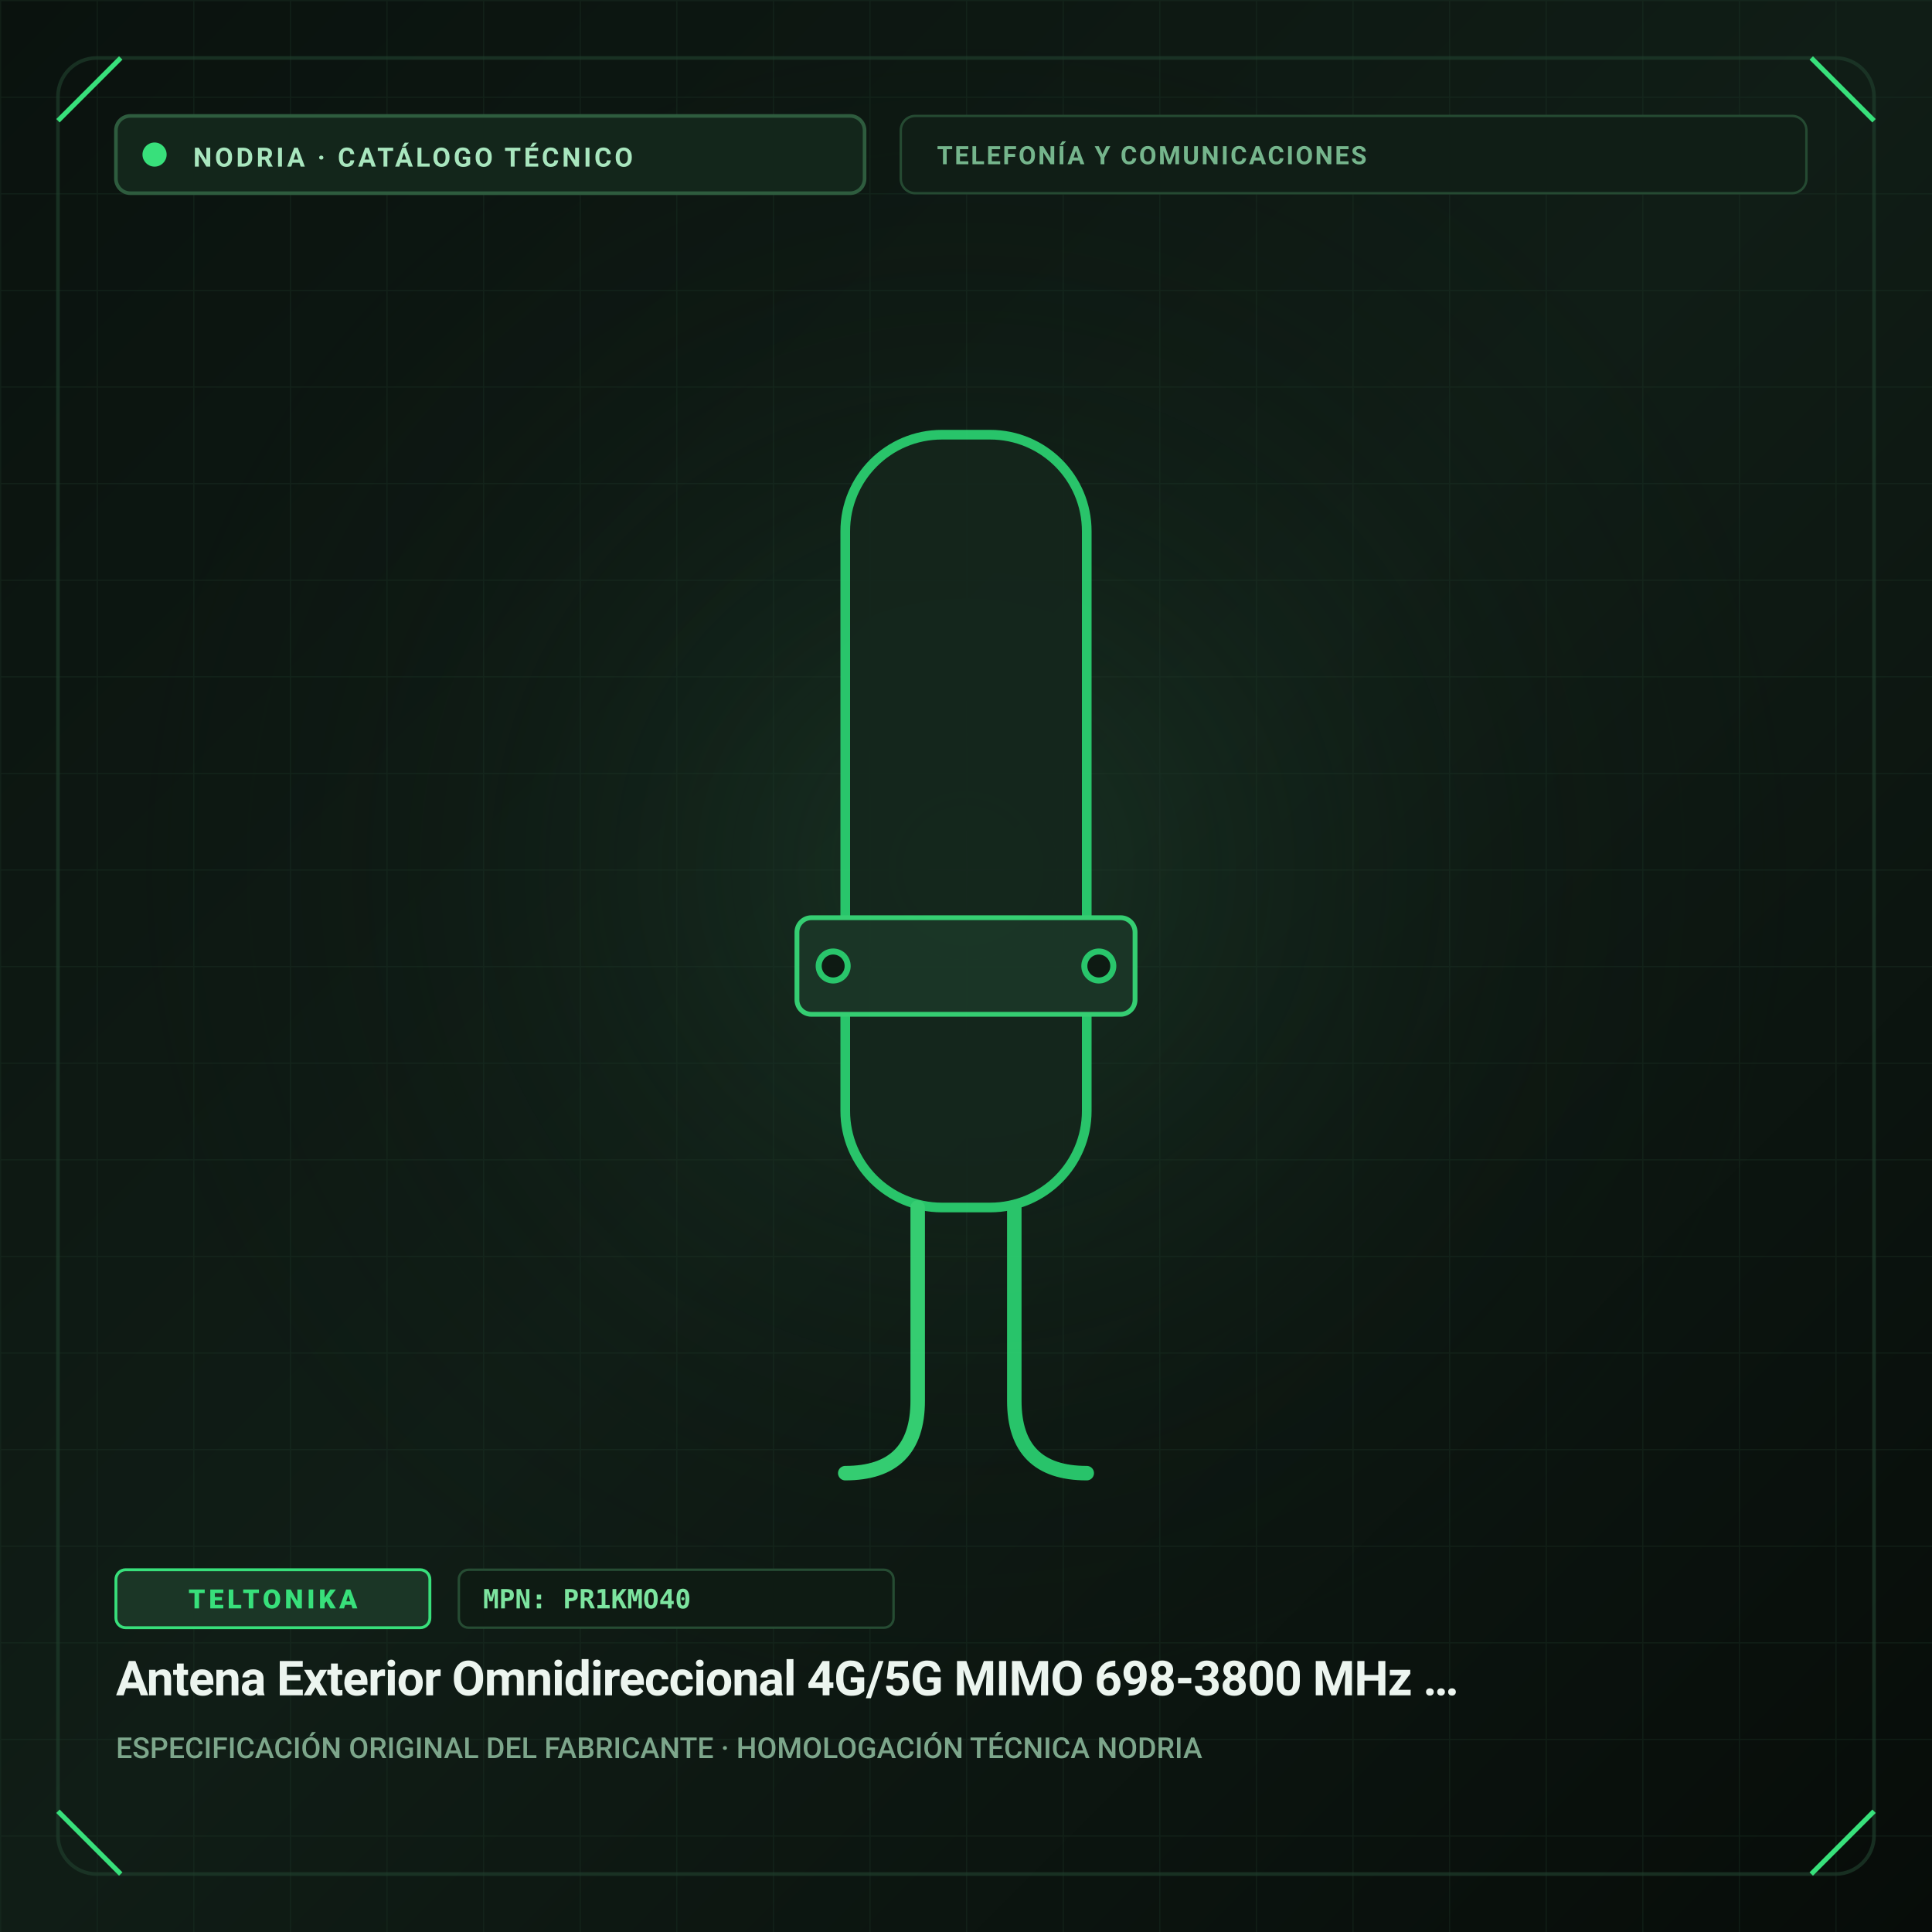
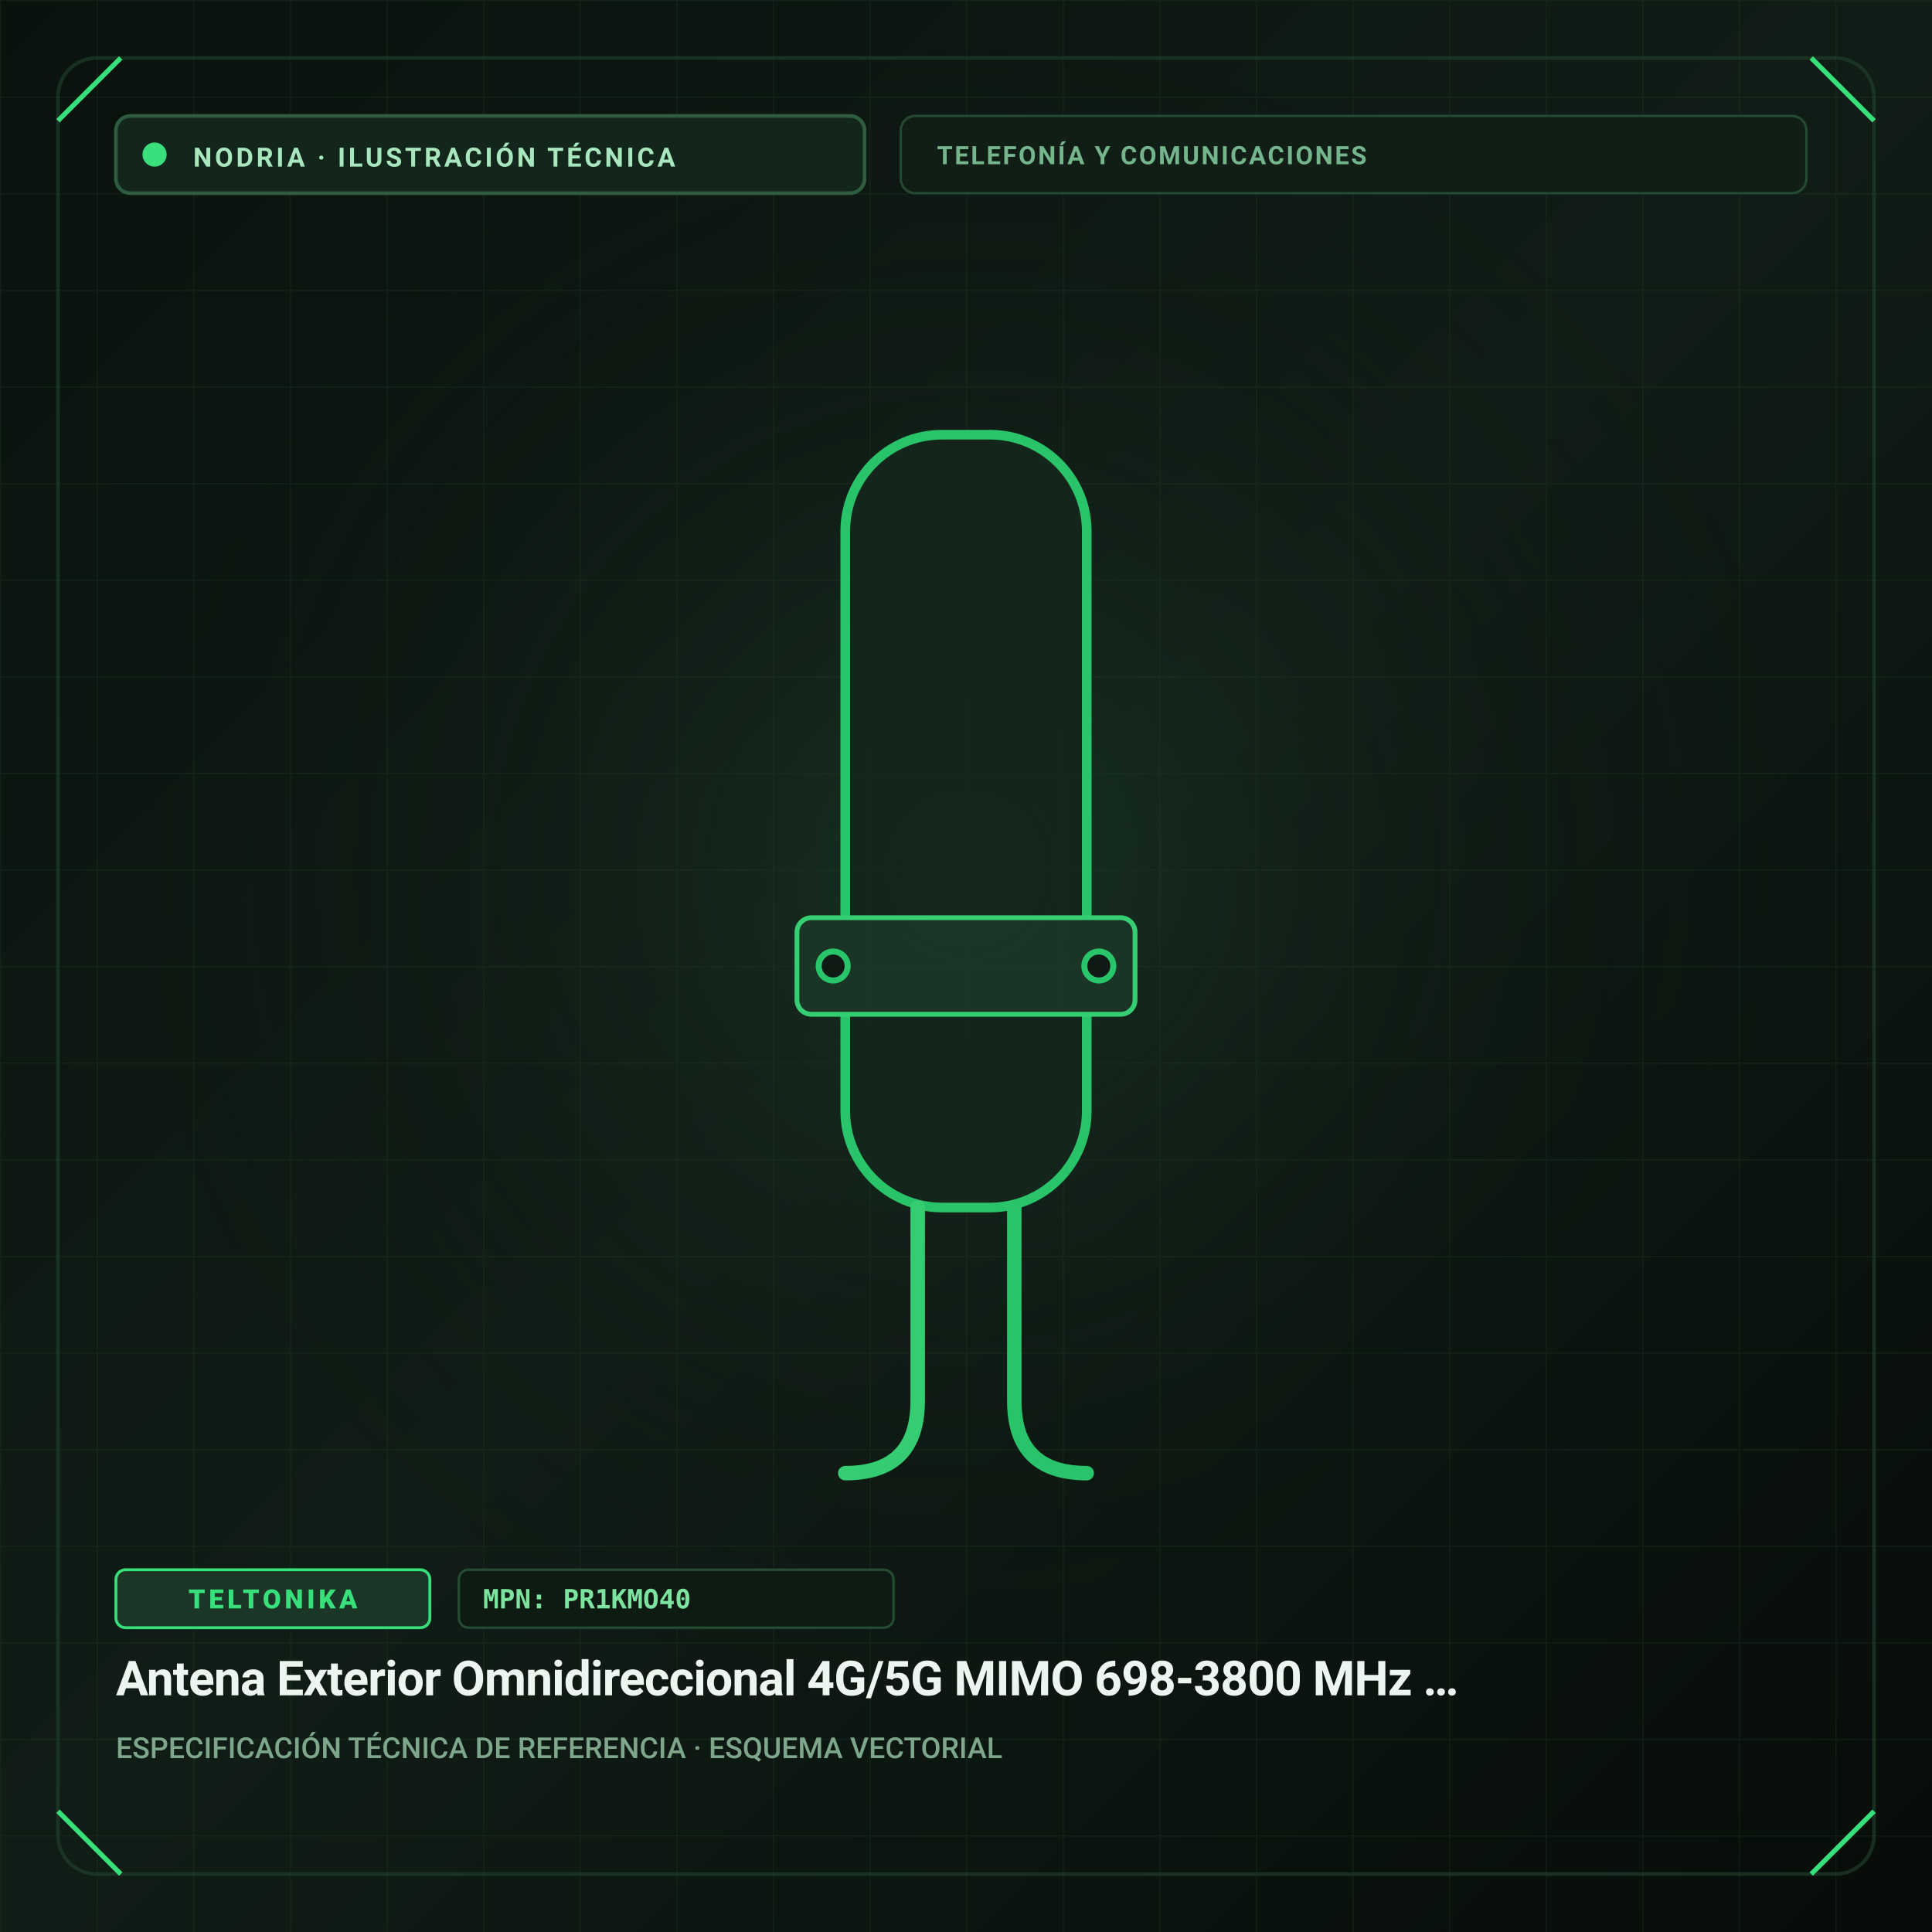
<svg xmlns="http://www.w3.org/2000/svg" viewBox="0 0 800 800" width="800" height="800">
  <defs>
    <linearGradient id="bg-grad" x1="0%" y1="0%" x2="100%" y2="100%">
      <stop offset="0%" stop-color="#0a120e" />
      <stop offset="50%" stop-color="#101d16" />
      <stop offset="100%" stop-color="#070c09" />
    </linearGradient>
    <radialGradient id="center-glow" cx="50%" cy="45%" r="45%">
      <stop offset="0%" stop-color="#234c34" stop-opacity="0.45" />
      <stop offset="70%" stop-color="#101e16" stop-opacity="0.1" />
      <stop offset="100%" stop-color="#0a120e" stop-opacity="0" />
    </radialGradient>
    <pattern id="tech-grid" width="40" height="40" patternUnits="userSpaceOnUse">
      <path d="M 40 0 L 0 0 0 40" fill="none" stroke="#1d3829" stroke-width="1" stroke-opacity="0.35" />
    </pattern>
  </defs>
  <rect width="800" height="800" fill="url(#bg-grad)" />
  <rect width="800" height="800" fill="url(#center-glow)" />
  <rect width="800" height="800" fill="url(#tech-grid)" />
  <rect x="24" y="24" width="752" height="752" rx="16" fill="none" stroke="#1f3d2b" stroke-width="1.5" stroke-opacity="0.7" />
  <line x1="24" y1="50" x2="50" y2="24" stroke="#38e07b" stroke-width="2" />
  <line x1="776" y1="50" x2="750" y2="24" stroke="#38e07b" stroke-width="2" />
  <line x1="24" y1="750" x2="50" y2="776" stroke="#38e07b" stroke-width="2" />
  <line x1="776" y1="750" x2="750" y2="776" stroke="#38e07b" stroke-width="2" />
  <g transform="translate(48, 48)">
    <rect x="0" y="0" width="310" height="32" rx="6" fill="#13261b" stroke="#2e5c3e" stroke-width="1.5" />
    <circle cx="16" cy="16" r="5" fill="#38e07b" />
-     <text x="32" y="21" font-family="-apple-system, BlinkMacSystemFont, 'Segoe UI', Roboto, sans-serif" font-size="11" font-weight="700" fill="#a8e6be" letter-spacing="1.2">NODRIA · CATÁLOGO TÉCNICO</text>
+     <text x="32" y="21" font-family="-apple-system, BlinkMacSystemFont, 'Segoe UI', Roboto, sans-serif" font-size="11" font-weight="700" fill="#a8e6be" letter-spacing="1.2">NODRIA · ILUSTRACIÓN TÉCNICA</text>
    <rect x="325" y="0" width="375" height="32" rx="6" fill="#101e16" stroke="#254a32" stroke-width="1" />
    <text x="340" y="20" font-family="-apple-system, BlinkMacSystemFont, 'Segoe UI', Roboto, sans-serif" font-size="10.5" font-weight="600" fill="#75b58c" letter-spacing="0.8">TELEFONÍA Y COMUNICACIONES</text>
  </g>
  <g id="product-schematic">
    <g stroke="#38e07b" stroke-width="2.5" fill="none" opacity="0.9">
      <rect x="350" y="180" width="100" height="320" rx="40" fill="#14261c" stroke="#2bd673" stroke-width="4" />
      <rect x="330" y="380" width="140" height="40" rx="6" fill="#1b3627" stroke="#38e07b" stroke-width="2" />
      <circle cx="345" cy="400" r="6" fill="#0d1812" stroke="#2bd673" />
      <circle cx="455" cy="400" r="6" fill="#0d1812" stroke="#2bd673" />
      <path d="M 380,500 L 380,580 Q 380,610 350,610" stroke="#38e07b" stroke-width="6" stroke-linecap="round" fill="none" />
      <path d="M 420,500 L 420,580 Q 420,610 450,610" stroke="#2bd673" stroke-width="6" stroke-linecap="round" fill="none" />
    </g>
  </g>
  <g transform="translate(48, 650)">
    <rect x="0" y="0" width="130" height="24" rx="4" fill="#1b3626" stroke="#38e07b" stroke-width="1.2" />
    <text x="65" y="16" font-family="-apple-system, BlinkMacSystemFont, 'Segoe UI', Roboto, sans-serif" font-size="11" font-weight="800" fill="#38e07b" letter-spacing="1.5" text-anchor="middle">TELTONIKA</text>
    <rect x="142" y="0" width="180" height="24" rx="4" fill="#0e1b13" stroke="#264c33" stroke-width="1" />
    <text x="152" y="16" font-family="'SF Mono', Consolas, Monaco, monospace" font-size="11" font-weight="600" fill="#7ce49f">MPN: PR1KMO40</text>
    <text x="0" y="52" font-family="-apple-system, BlinkMacSystemFont, 'Segoe UI', Roboto, sans-serif" font-size="20" font-weight="700" fill="#ecf5ef" letter-spacing="-0.3">
      Antena Exterior Omnidireccional 4G/5G MIMO 698-3800 MHz …
    </text>
    <text x="0" y="78" font-family="-apple-system, BlinkMacSystemFont, 'Segoe UI', Roboto, sans-serif" font-size="12" font-weight="500" fill="#7da68b">
-       ESPECIFICACIÓN ORIGINAL DEL FABRICANTE · HOMOLOGACIÓN TÉCNICA NODRIA
+       ESPECIFICACIÓN TÉCNICA DE REFERENCIA · ESQUEMA VECTORIAL
    </text>
  </g>
</svg>
